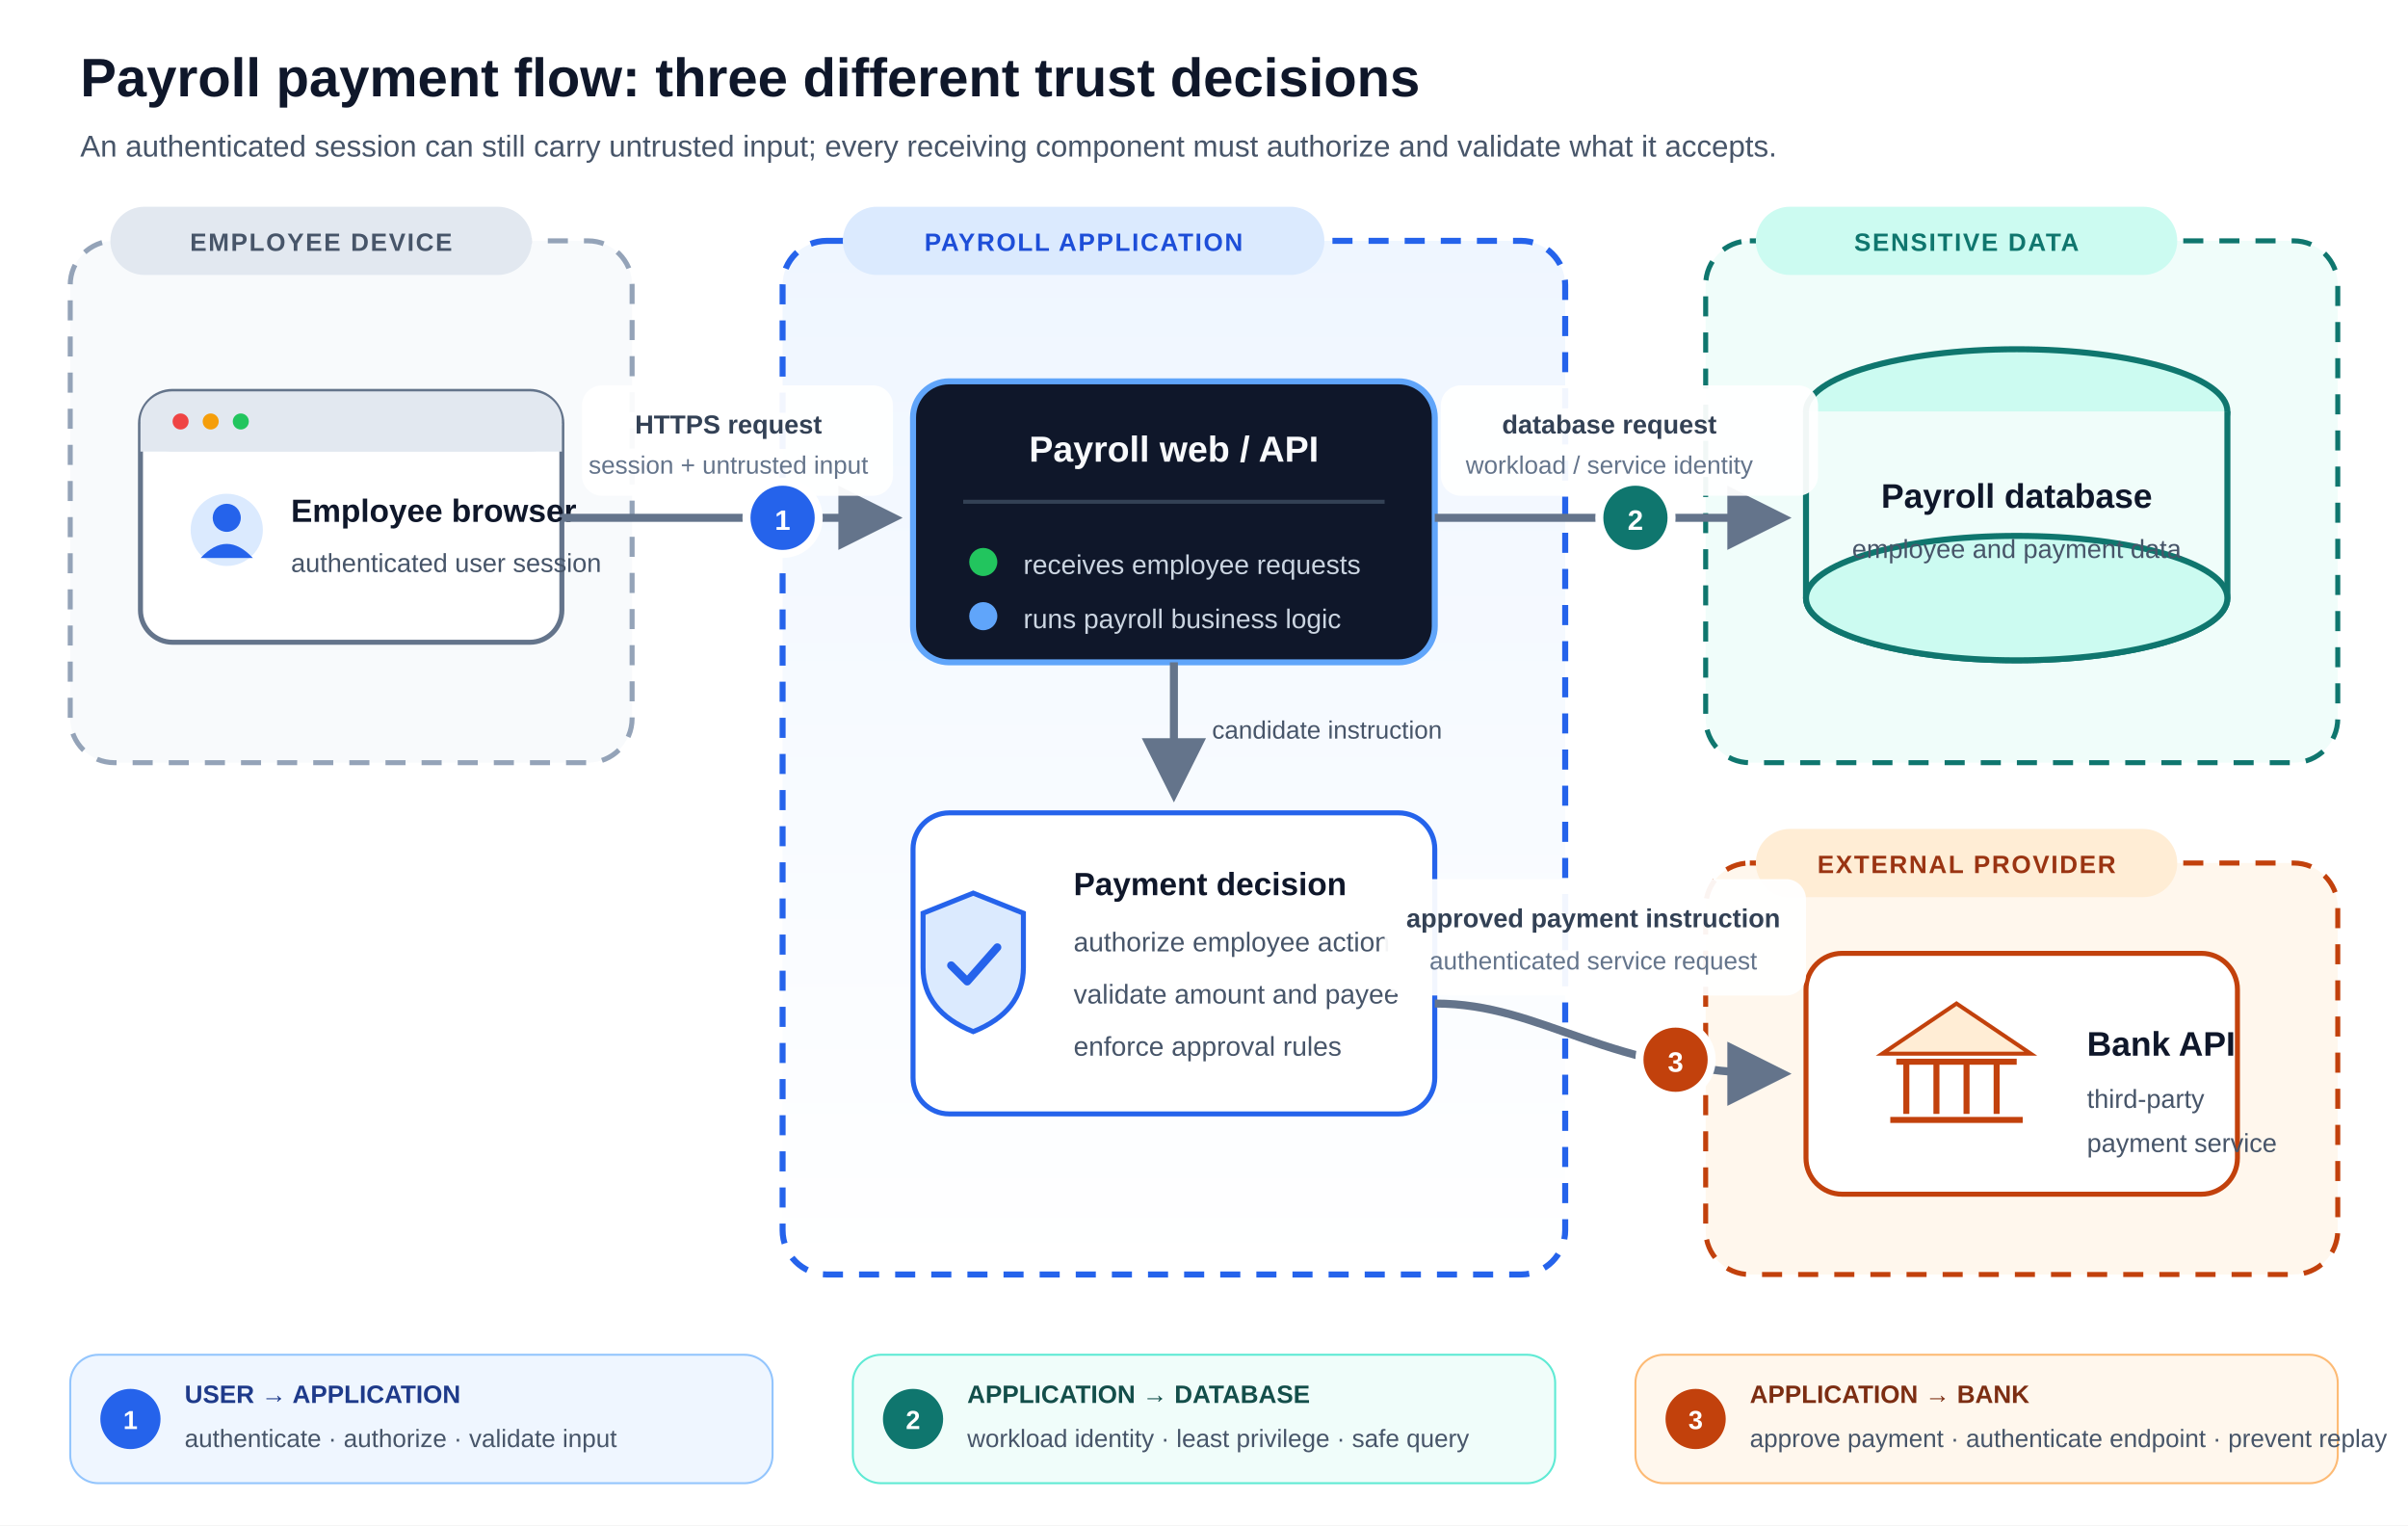
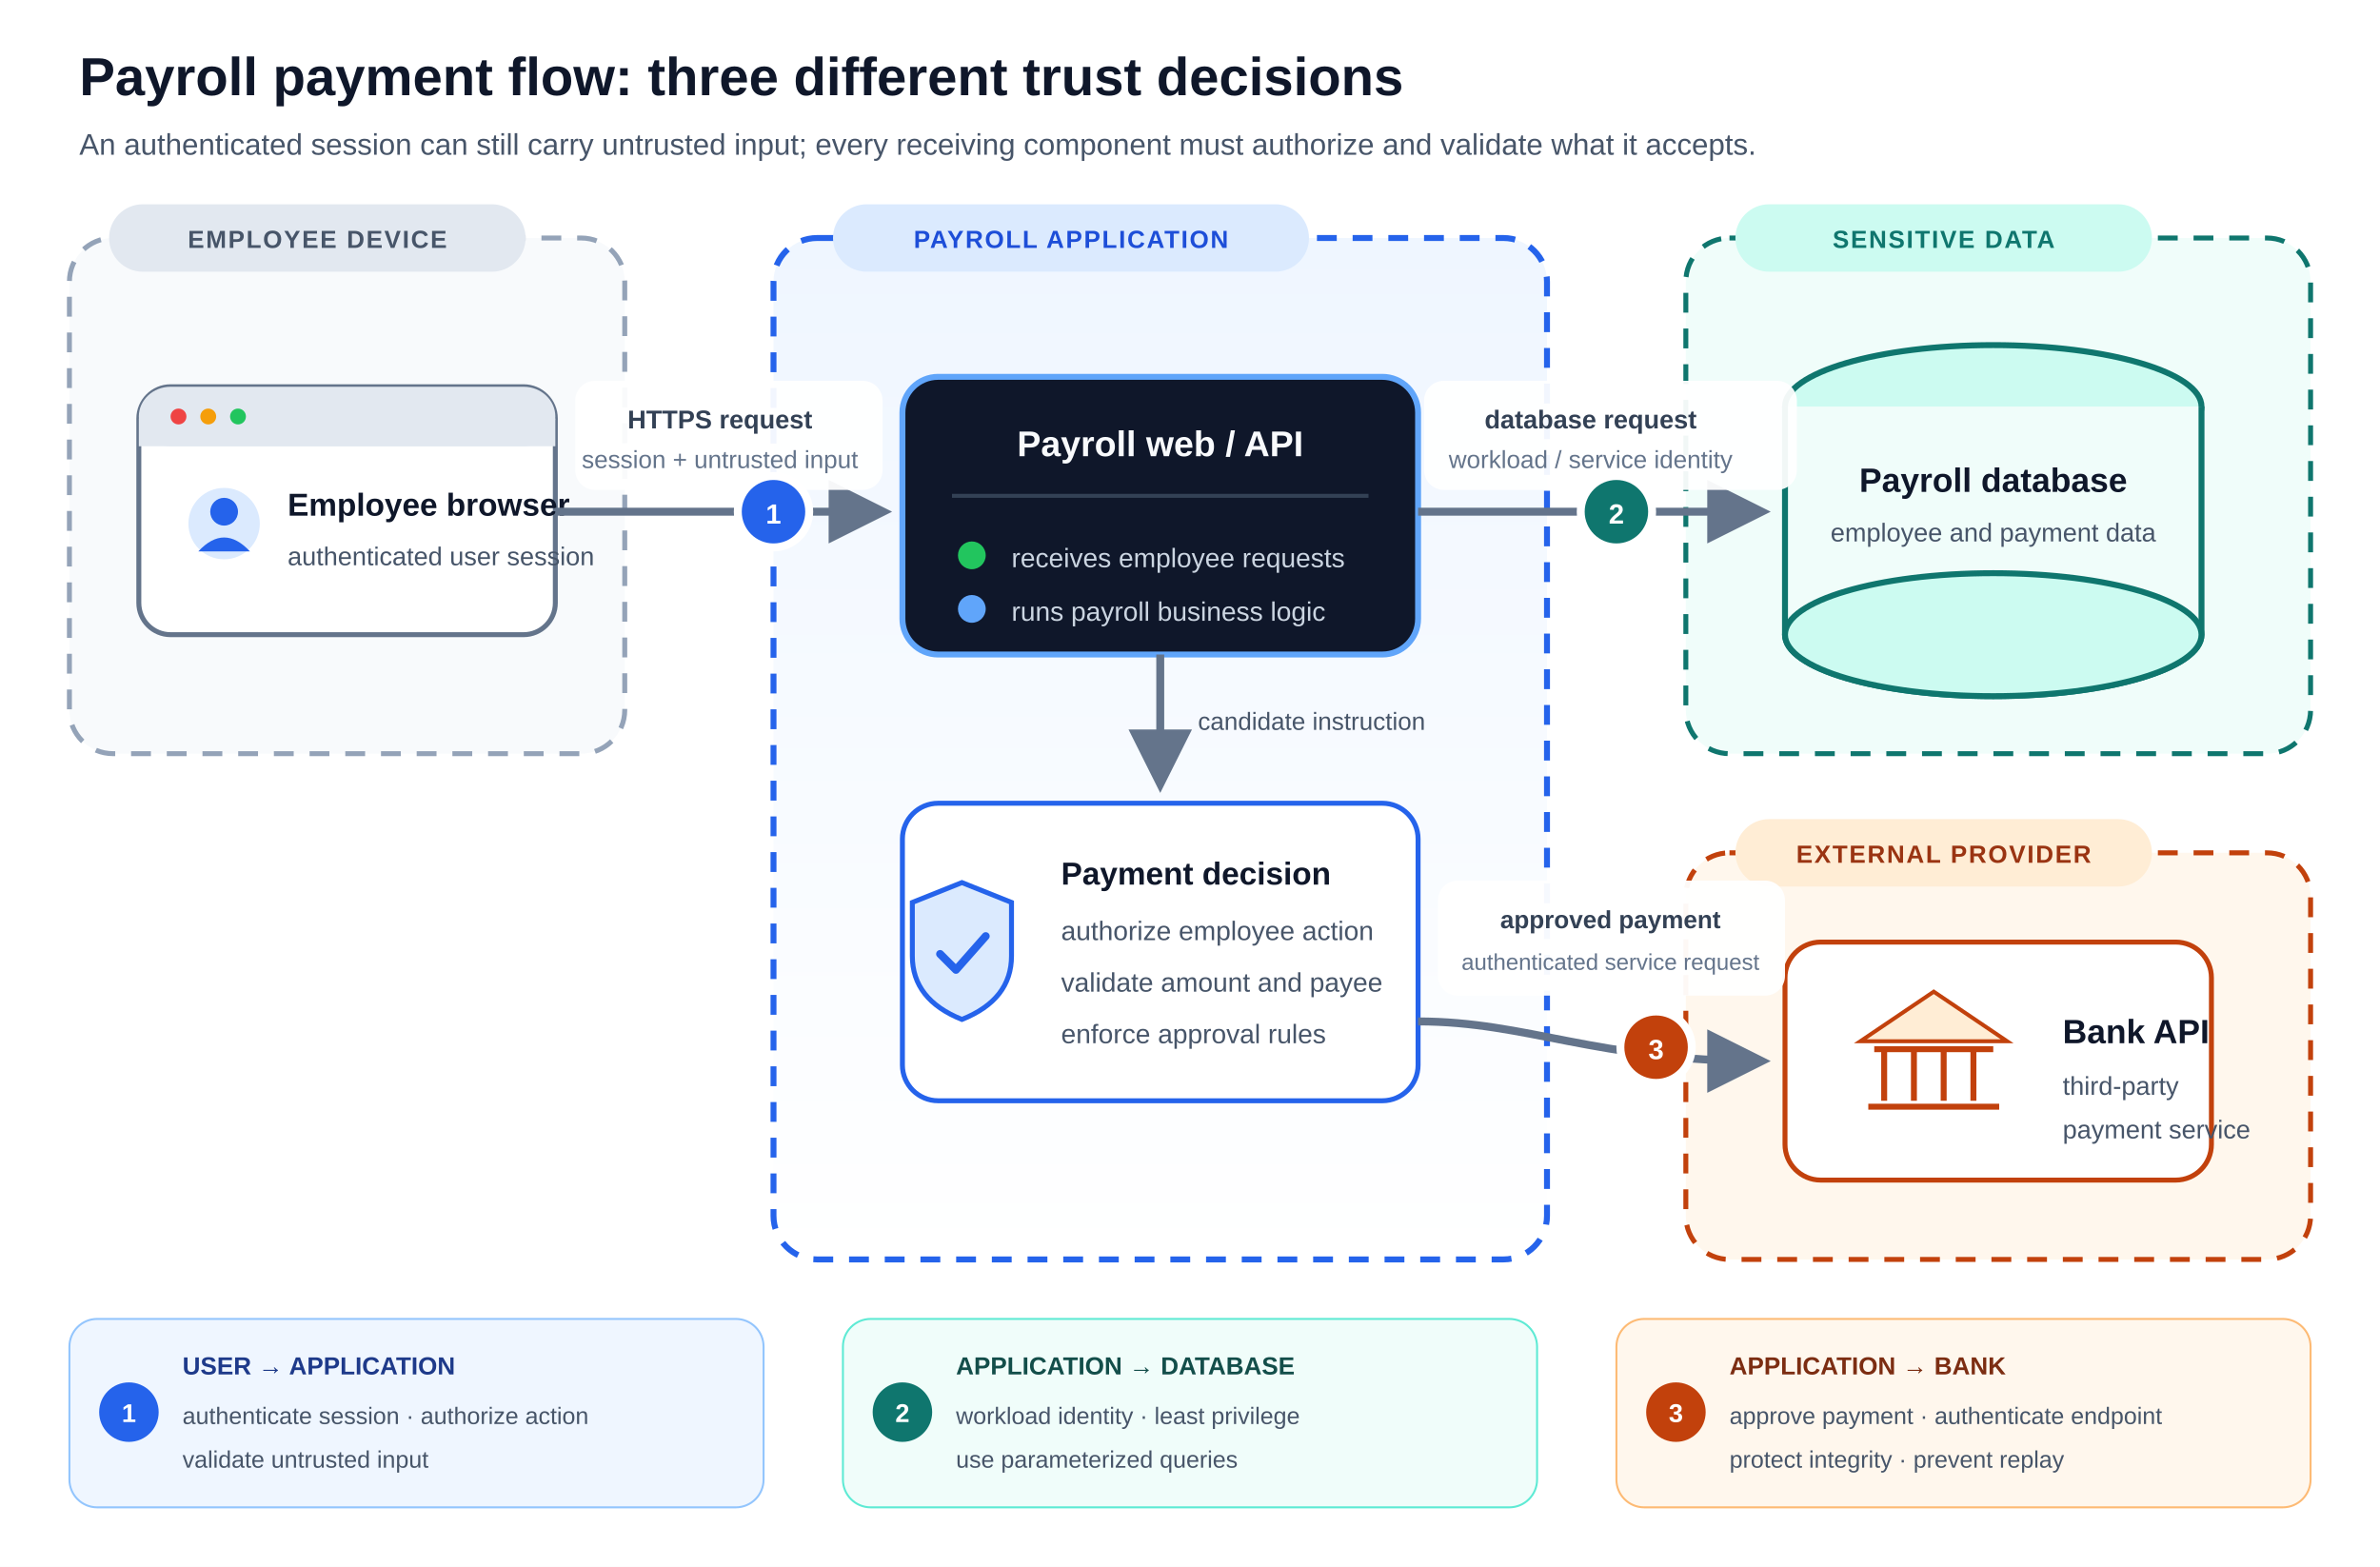
- <svg xmlns="http://www.w3.org/2000/svg" viewBox="0 0 1200 760" font-family="-apple-system, BlinkMacSystemFont, 'Segoe UI', Arial, sans-serif">
-   <rect width="1200" height="760" fill="#ffffff" />
+ <svg xmlns="http://www.w3.org/2000/svg" viewBox="0 0 1200 790" font-family="-apple-system, BlinkMacSystemFont, 'Segoe UI', Arial, sans-serif">
+   <rect width="1200" height="790" fill="#ffffff" />
  <defs>
    <marker id="flow-arrow" viewBox="0 0 10 10" refX="8.5" refY="5" markerWidth="8" markerHeight="8" orient="auto-start-reverse">
      <path d="M0 0 L10 5 L0 10Z" fill="#64748b" />
    </marker>
    <linearGradient id="app-fill" x1="0" x2="0" y1="0" y2="1">
      <stop offset="0" stop-color="#eff6ff" />
      <stop offset="1" stop-color="#ffffff" />
    </linearGradient>
  </defs>
  <text x="40" y="48" font-size="27" font-weight="800" fill="#0f172a">Payroll payment flow: three different trust decisions</text>
  <text x="40" y="78" font-size="15" fill="#475569">An authenticated session can still carry untrusted input; every receiving component must authorize and validate what it accepts.</text>
  <rect x="35" y="120" width="280" height="260" rx="22" fill="#f8fafc" stroke="#94a3b8" stroke-width="2.5" stroke-dasharray="10 8" />
  <rect x="390" y="120" width="390" height="515" rx="22" fill="url(#app-fill)" stroke="#2563eb" stroke-width="3" stroke-dasharray="10 8" />
  <rect x="850" y="120" width="315" height="260" rx="22" fill="#f0fdfa" stroke="#0f766e" stroke-width="2.5" stroke-dasharray="10 8" />
  <rect x="850" y="430" width="315" height="205" rx="22" fill="#fff7ed" stroke="#c2410c" stroke-width="2.5" stroke-dasharray="10 8" />
  <rect x="55" y="103" width="210" height="34" rx="17" fill="#e2e8f0" />
  <text x="160" y="125" text-anchor="middle" font-size="12.5" font-weight="800" letter-spacing="0.8" fill="#475569">EMPLOYEE DEVICE</text>
  <rect x="420" y="103" width="240" height="34" rx="17" fill="#dbeafe" />
  <text x="540" y="125" text-anchor="middle" font-size="12.5" font-weight="800" letter-spacing="0.8" fill="#1d4ed8">PAYROLL APPLICATION</text>
  <rect x="875" y="103" width="210" height="34" rx="17" fill="#ccfbf1" />
  <text x="980" y="125" text-anchor="middle" font-size="12.5" font-weight="800" letter-spacing="0.8" fill="#0f766e">SENSITIVE DATA</text>
  <rect x="875" y="413" width="210" height="34" rx="17" fill="#ffedd5" />
  <text x="980" y="435" text-anchor="middle" font-size="12.5" font-weight="800" letter-spacing="0.8" fill="#9a3412">EXTERNAL PROVIDER</text>
  <g>
    <rect x="70" y="195" width="210" height="125" rx="16" fill="#ffffff" stroke="#64748b" stroke-width="2.5" />
    <rect x="70" y="195" width="210" height="30" rx="16" fill="#e2e8f0" />
    <path d="M70 211 H280 V225 H70Z" fill="#e2e8f0" />
    <circle cx="90" cy="210" r="4" fill="#ef4444" />
    <circle cx="105" cy="210" r="4" fill="#f59e0b" />
    <circle cx="120" cy="210" r="4" fill="#22c55e" />
    <circle cx="113" cy="264" r="18" fill="#dbeafe" />
    <circle cx="113" cy="258" r="7" fill="#2563eb" />
    <path d="M100 278 Q113 264 126 278" fill="#2563eb" />
    <text x="145" y="260" font-size="16" font-weight="800" fill="#0f172a">Employee browser</text>
    <text x="145" y="285" font-size="13" fill="#475569">authenticated user session</text>
  </g>
  <g>
    <rect x="455" y="190" width="260" height="140" rx="18" fill="#0f172a" stroke="#60a5fa" stroke-width="3" />
    <text x="585" y="230" text-anchor="middle" font-size="18" font-weight="800" fill="#f8fafc">Payroll web / API</text>
    <line x1="480" y1="250" x2="690" y2="250" stroke="#334155" stroke-width="2" />
    <circle cx="490" cy="280" r="7" fill="#22c55e" />
    <text x="510" y="286" font-size="13.5" fill="#cbd5e1">receives employee requests</text>
    <circle cx="490" cy="307" r="7" fill="#60a5fa" />
    <text x="510" y="313" font-size="13.5" fill="#cbd5e1">runs payroll business logic</text>
  </g>
  <g>
    <rect x="455" y="405" width="260" height="150" rx="18" fill="#ffffff" stroke="#2563eb" stroke-width="2.5" />
    <path d="M485 445 L510 455 V482 Q510 504 485 514 Q460 504 460 482 V455Z" fill="#dbeafe" stroke="#2563eb" stroke-width="2.5" />
    <path d="M474 481 L482 489 L497 472" fill="none" stroke="#2563eb" stroke-width="4" stroke-linecap="round" stroke-linejoin="round" />
    <text x="535" y="446" font-size="16" font-weight="800" fill="#0f172a">Payment decision</text>
    <text x="535" y="474" font-size="13.5" fill="#475569">authorize employee action</text>
    <text x="535" y="500" font-size="13.5" fill="#475569">validate amount and payee</text>
    <text x="535" y="526" font-size="13.5" fill="#475569">enforce approval rules</text>
  </g>
  <path d="M585 330 V395" fill="none" stroke="#64748b" stroke-width="4" marker-end="url(#flow-arrow)" />
  <text x="604" y="368" font-size="12.5" fill="#475569">candidate instruction</text>
  <g>
    <ellipse cx="1005" cy="205" rx="105" ry="31" fill="#ccfbf1" stroke="#0f766e" stroke-width="3" />
-     <path d="M900 205 V298 C900 315 947 329 1005 329 C1063 329 1110 315 1110 298 V205" fill="#f0fdfa" stroke="#0f766e" stroke-width="3" />
-     <ellipse cx="1005" cy="298" rx="105" ry="31" fill="#ccfbf1" stroke="#0f766e" stroke-width="3" />
-     <text x="1005" y="253" text-anchor="middle" font-size="17" font-weight="800" fill="#0f172a">Payroll database</text>
-     <text x="1005" y="278" text-anchor="middle" font-size="13" fill="#475569">employee and payment data</text>
+     <path d="M900 205 V320 C900 337 947 351 1005 351 C1063 351 1110 337 1110 320 V205" fill="#f0fdfa" stroke="#0f766e" stroke-width="3" />
+     <ellipse cx="1005" cy="320" rx="105" ry="31" fill="#ccfbf1" stroke="#0f766e" stroke-width="3" />
+     <text x="1005" y="248" text-anchor="middle" font-size="17" font-weight="800" fill="#0f172a">Payroll database</text>
+     <text x="1005" y="273" text-anchor="middle" font-size="13" fill="#475569">employee and payment data</text>
  </g>
  <g>
    <rect x="900" y="475" width="215" height="120" rx="18" fill="#ffffff" stroke="#c2410c" stroke-width="2.5" />
    <path d="M938 525 L975 500 L1012 525Z" fill="#ffedd5" stroke="#c2410c" stroke-width="2" />
    <path d="M945 529 H1005 M950 529 V555 M965 529 V555 M980 529 V555 M995 529 V555 M942 558 H1008" stroke="#c2410c" stroke-width="3" />
    <text x="1040" y="526" font-size="17" font-weight="800" fill="#0f172a">Bank API</text>
    <text x="1040" y="552" font-size="13" fill="#475569">third-party</text>
    <text x="1040" y="574" font-size="13" fill="#475569">payment service</text>
  </g>
  <path d="M280 258 H445" fill="none" stroke="#64748b" stroke-width="4" marker-end="url(#flow-arrow)" />
  <rect x="290" y="192" width="155" height="55" rx="10" fill="#ffffff" opacity="0.94" />
  <text x="363" y="216" text-anchor="middle" font-size="13" font-weight="700" fill="#334155">HTTPS request</text>
  <text x="363" y="236" text-anchor="middle" font-size="12.5" fill="#64748b">session + untrusted input</text>
  <circle cx="390" cy="258" r="18" fill="#2563eb" stroke="#ffffff" stroke-width="4" />
  <text x="390" y="264" text-anchor="middle" font-size="14" font-weight="900" fill="#ffffff">1</text>
  <path d="M715 258 H888" fill="none" stroke="#64748b" stroke-width="4" marker-end="url(#flow-arrow)" />
  <rect x="718" y="192" width="188" height="55" rx="10" fill="#ffffff" opacity="0.94" />
  <text x="802" y="216" text-anchor="middle" font-size="13" font-weight="700" fill="#334155">database request</text>
  <text x="802" y="236" text-anchor="middle" font-size="12.5" fill="#64748b">workload / service identity</text>
  <circle cx="815" cy="258" r="18" fill="#0f766e" stroke="#ffffff" stroke-width="4" />
  <text x="815" y="264" text-anchor="middle" font-size="14" font-weight="900" fill="#ffffff">2</text>
-   <rect x="690" y="438" width="210" height="58" rx="10" fill="#ffffff" opacity="0.94" />
-   <path d="M715 500 C770 500 800 535 888 535" fill="none" stroke="#64748b" stroke-width="4" marker-end="url(#flow-arrow)" />
-   <text x="794" y="462" text-anchor="middle" font-size="13" font-weight="700" fill="#334155">approved payment instruction</text>
-   <text x="794" y="483" text-anchor="middle" font-size="12.5" fill="#64748b">authenticated service request</text>
+   <rect x="725" y="444" width="175" height="58" rx="10" fill="#ffffff" opacity="0.96" />
+   <path d="M715 515 C770 515 805 535 888 535" fill="none" stroke="#64748b" stroke-width="4" marker-end="url(#flow-arrow)" />
+   <text x="812" y="468" text-anchor="middle" font-size="12.5" font-weight="700" fill="#334155">approved payment</text>
+   <text x="812" y="489" text-anchor="middle" font-size="11.5" fill="#64748b">authenticated service request</text>
  <circle cx="835" cy="528" r="18" fill="#c2410c" stroke="#ffffff" stroke-width="4" />
  <text x="835" y="534" text-anchor="middle" font-size="14" font-weight="900" fill="#ffffff">3</text>
  <g>
-     <rect x="35" y="675" width="350" height="64" rx="14" fill="#eff6ff" stroke="#93c5fd" />
-     <circle cx="65" cy="707" r="15" fill="#2563eb" />
-     <text x="65" y="712" text-anchor="middle" font-size="13" font-weight="900" fill="#ffffff">1</text>
-     <text x="92" y="699" font-size="12.5" font-weight="800" fill="#1e3a8a">USER → APPLICATION</text>
-     <text x="92" y="721" font-size="12.5" fill="#475569">authenticate · authorize · validate input</text>
+     <rect x="35" y="665" width="350" height="95" rx="14" fill="#eff6ff" stroke="#93c5fd" />
+     <circle cx="65" cy="712" r="15" fill="#2563eb" />
+     <text x="65" y="717" text-anchor="middle" font-size="13" font-weight="900" fill="#ffffff">1</text>
+     <text x="92" y="693" font-size="12.5" font-weight="800" fill="#1e3a8a">USER → APPLICATION</text>
+     <text x="92" y="718" font-size="12" fill="#475569">authenticate session · authorize action</text>
+     <text x="92" y="740" font-size="12" fill="#475569">validate untrusted input</text>
  </g>
  <g>
-     <rect x="425" y="675" width="350" height="64" rx="14" fill="#f0fdfa" stroke="#5eead4" />
-     <circle cx="455" cy="707" r="15" fill="#0f766e" />
-     <text x="455" y="712" text-anchor="middle" font-size="13" font-weight="900" fill="#ffffff">2</text>
-     <text x="482" y="699" font-size="12.5" font-weight="800" fill="#134e4a">APPLICATION → DATABASE</text>
-     <text x="482" y="721" font-size="12.5" fill="#475569">workload identity · least privilege · safe query</text>
+     <rect x="425" y="665" width="350" height="95" rx="14" fill="#f0fdfa" stroke="#5eead4" />
+     <circle cx="455" cy="712" r="15" fill="#0f766e" />
+     <text x="455" y="717" text-anchor="middle" font-size="13" font-weight="900" fill="#ffffff">2</text>
+     <text x="482" y="693" font-size="12.5" font-weight="800" fill="#134e4a">APPLICATION → DATABASE</text>
+     <text x="482" y="718" font-size="12" fill="#475569">workload identity · least privilege</text>
+     <text x="482" y="740" font-size="12" fill="#475569">use parameterized queries</text>
  </g>
  <g>
-     <rect x="815" y="675" width="350" height="64" rx="14" fill="#fff7ed" stroke="#fdba74" />
-     <circle cx="845" cy="707" r="15" fill="#c2410c" />
-     <text x="845" y="712" text-anchor="middle" font-size="13" font-weight="900" fill="#ffffff">3</text>
-     <text x="872" y="699" font-size="12.5" font-weight="800" fill="#7c2d12">APPLICATION → BANK</text>
-     <text x="872" y="721" font-size="12.5" fill="#475569">approve payment · authenticate endpoint · prevent replay</text>
+     <rect x="815" y="665" width="350" height="95" rx="14" fill="#fff7ed" stroke="#fdba74" />
+     <circle cx="845" cy="712" r="15" fill="#c2410c" />
+     <text x="845" y="717" text-anchor="middle" font-size="13" font-weight="900" fill="#ffffff">3</text>
+     <text x="872" y="693" font-size="12.5" font-weight="800" fill="#7c2d12">APPLICATION → BANK</text>
+     <text x="872" y="718" font-size="12" fill="#475569">approve payment · authenticate endpoint</text>
+     <text x="872" y="740" font-size="12" fill="#475569">protect integrity · prevent replay</text>
  </g>
</svg>
